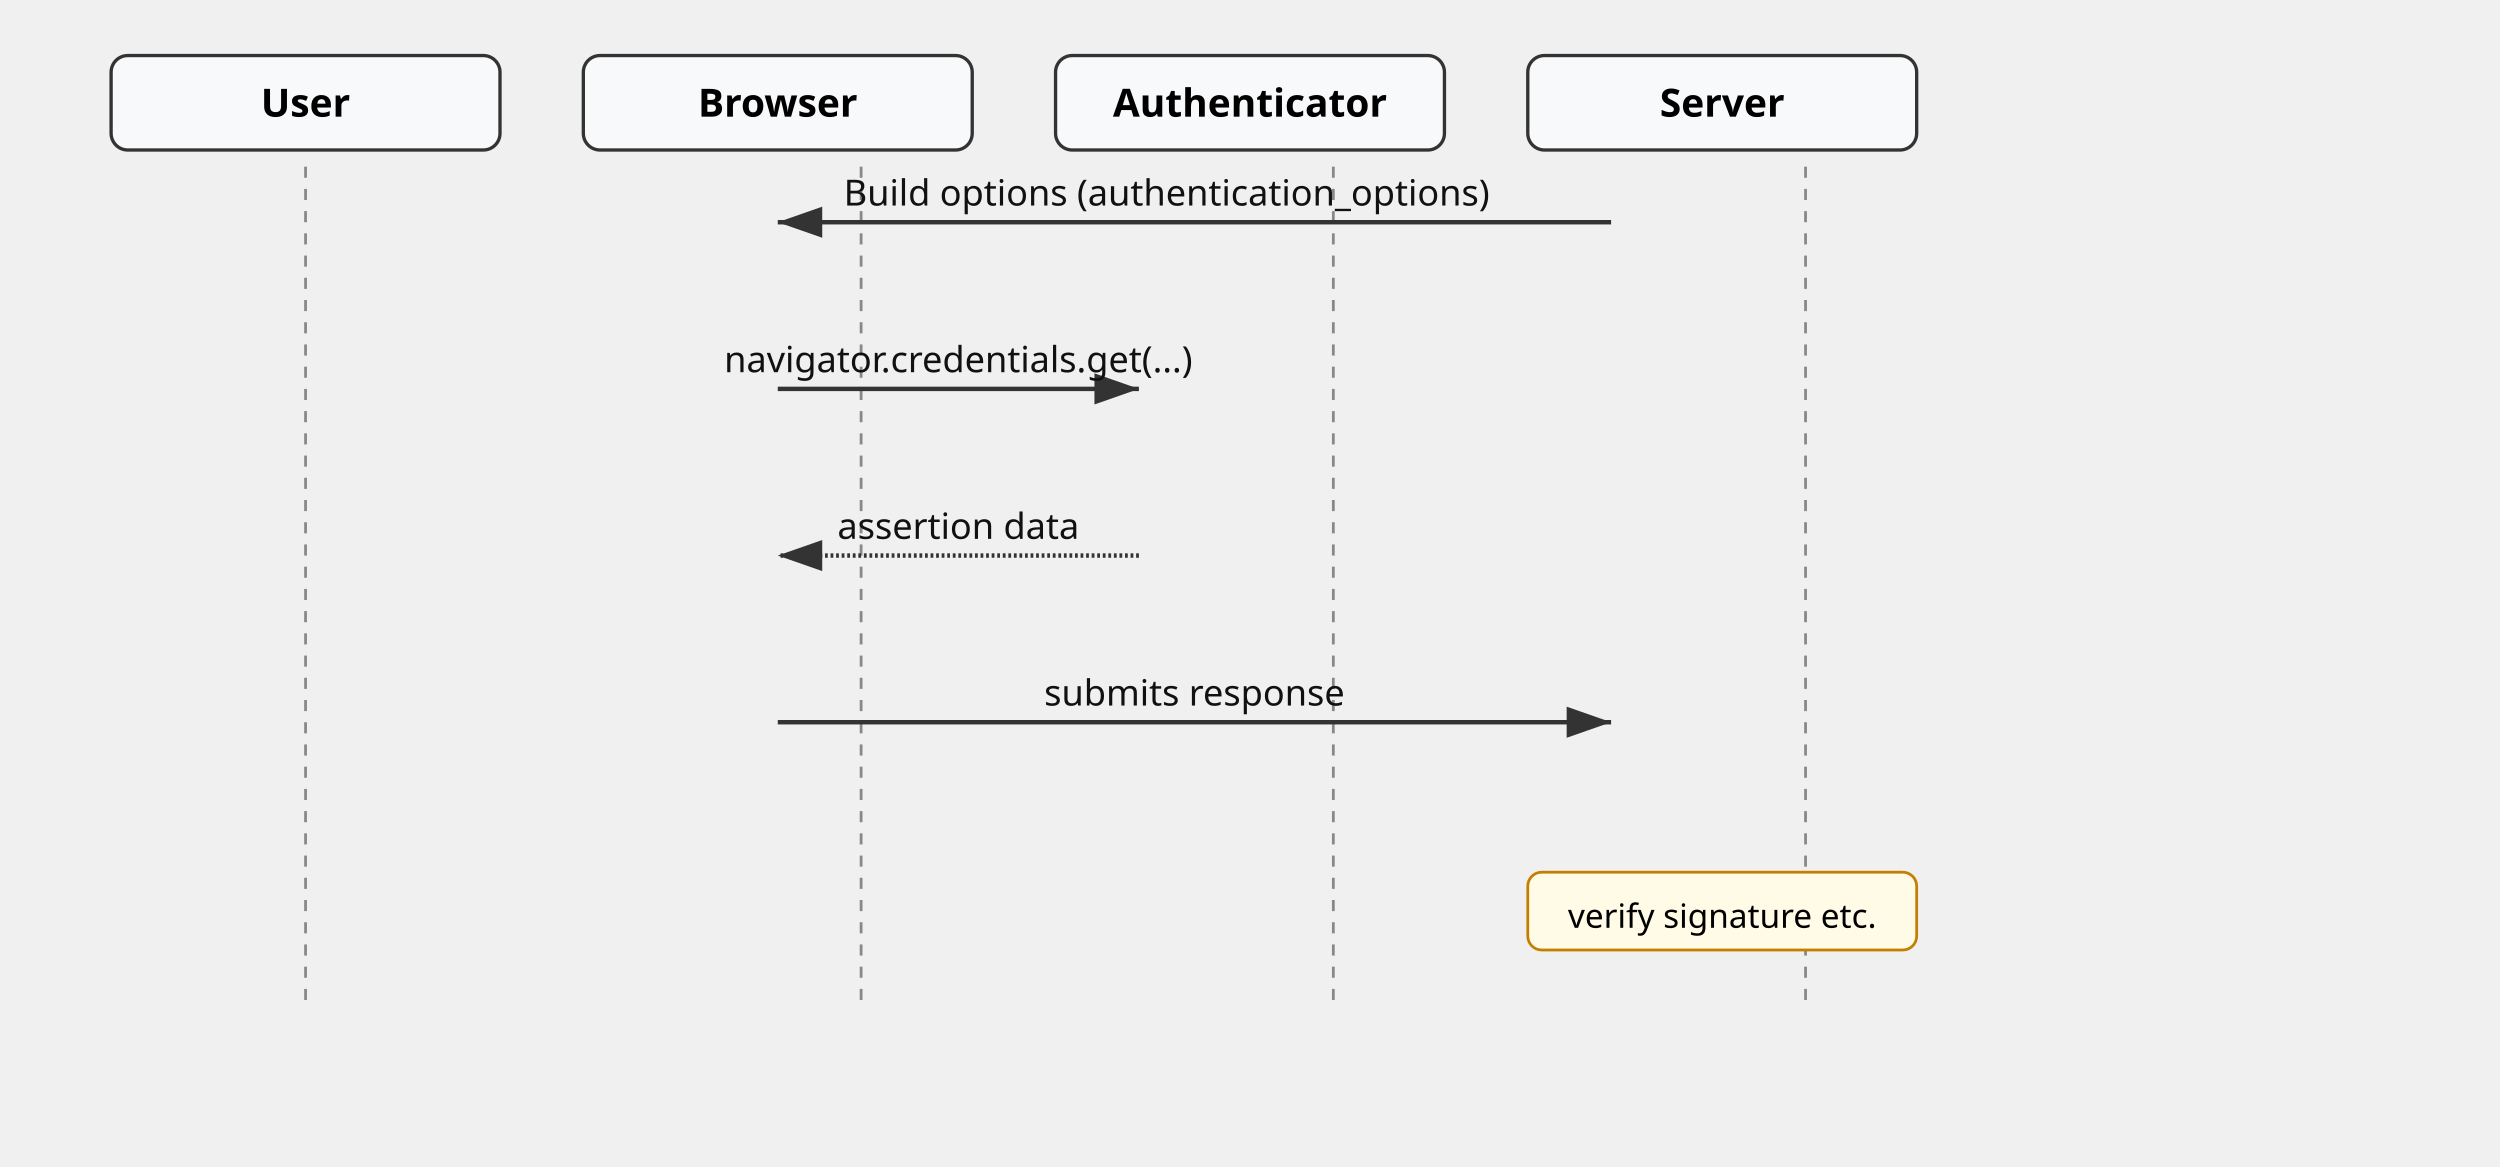
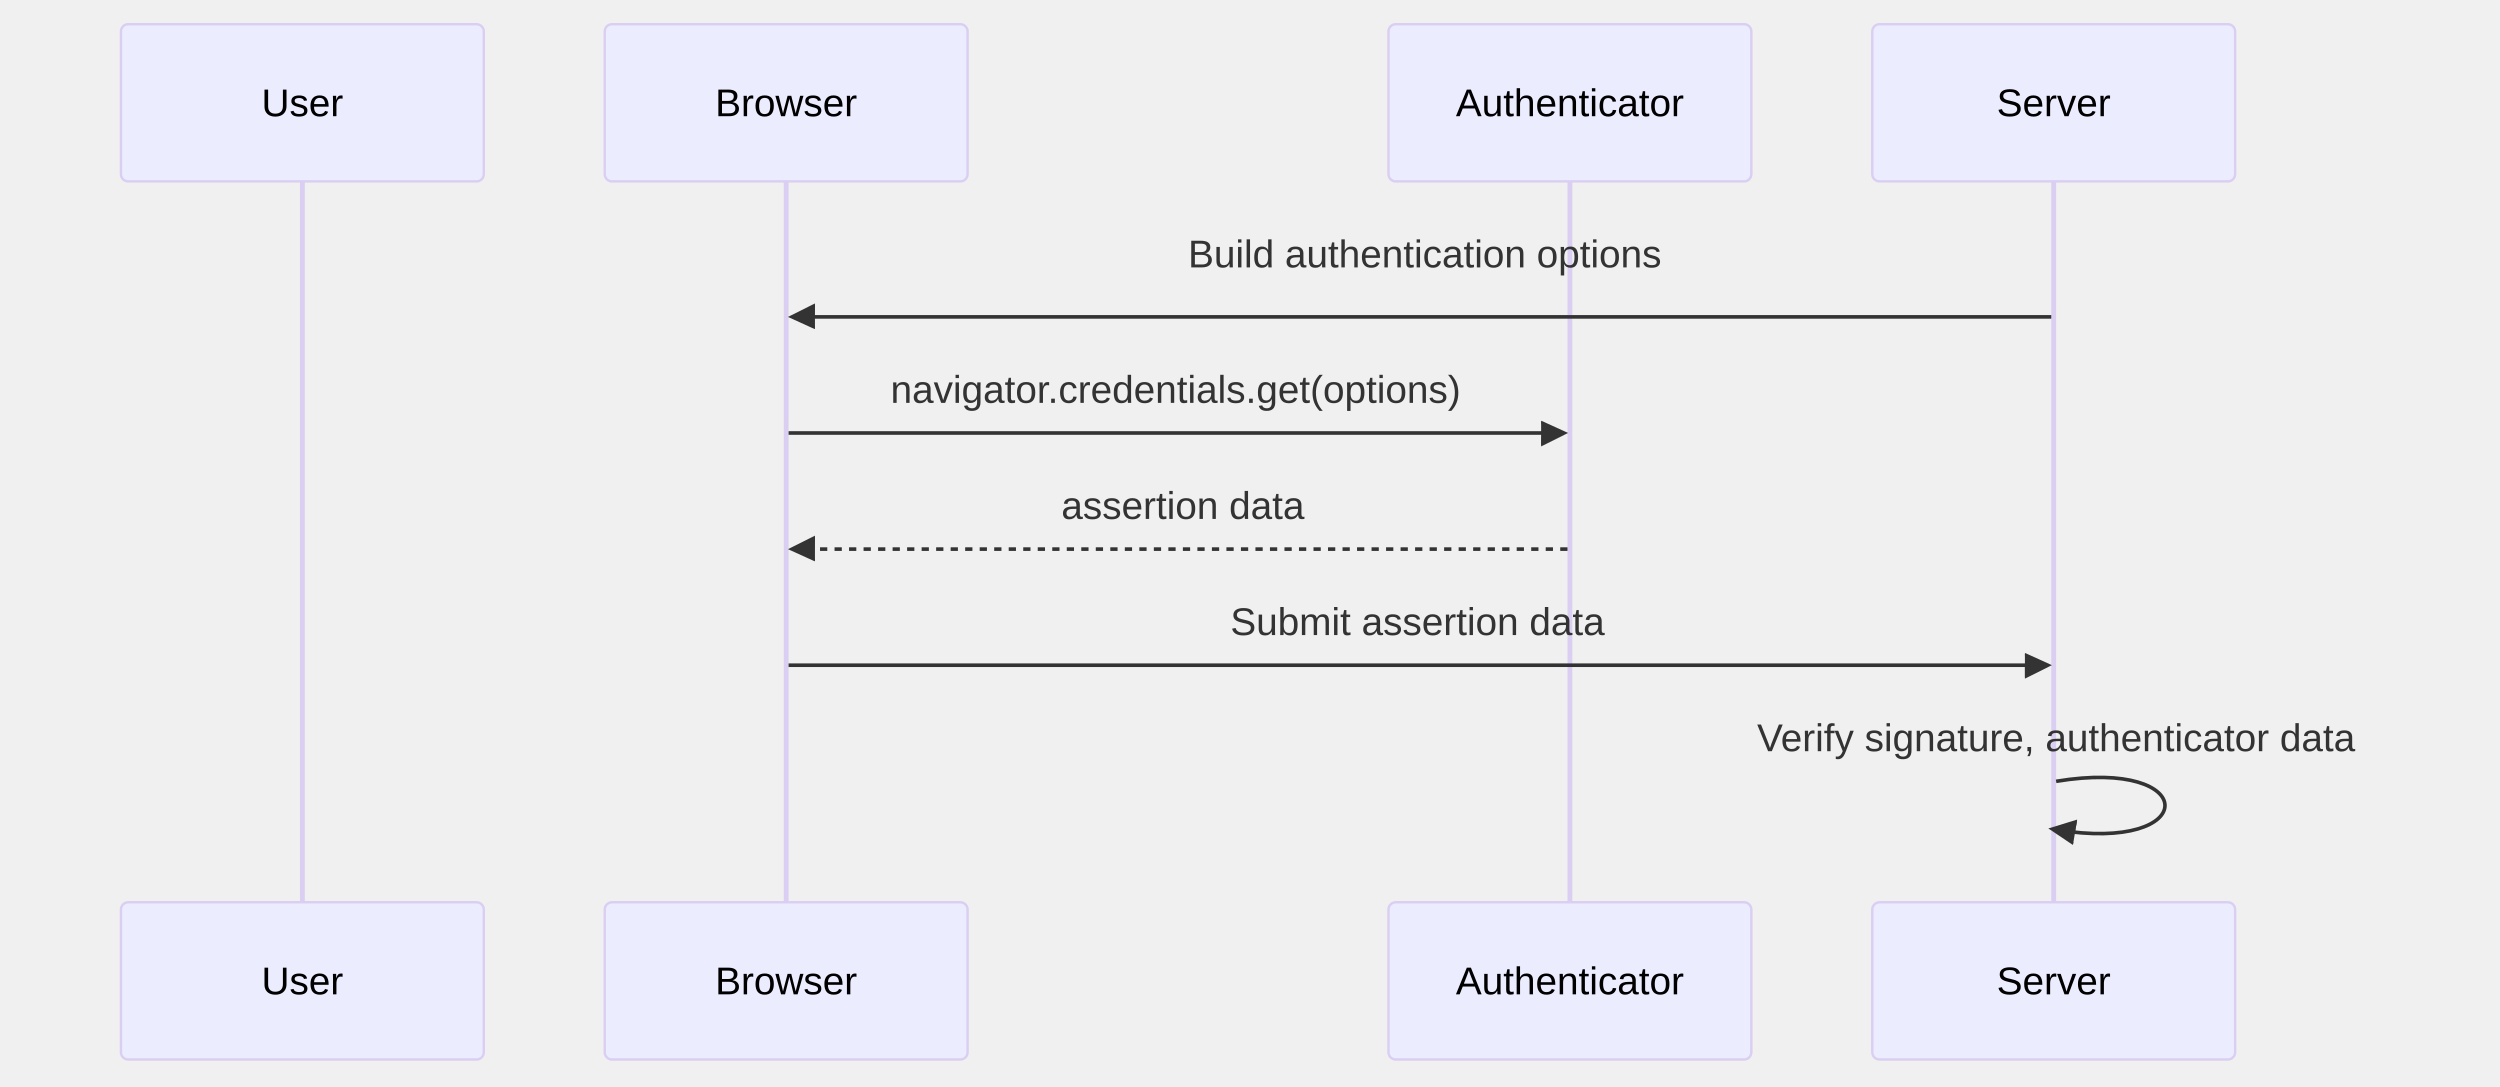
- <svg xmlns="http://www.w3.org/2000/svg" width="900" height="420" viewBox="0 0 900 420">
-   <style>
-     .participant { font: bold 14px sans-serif; text-anchor: middle; }
-     .box { fill: #f8f9fa; stroke: #333; stroke-width:1.2; rx:6; ry:6; }
-     .lifeline { stroke: #888; stroke-dasharray:4 4; }
-     .arrow { stroke: #333; stroke-width:1.6; fill:none; marker-end: url(#arrowhead); }
-     .note { font: 13px sans-serif; fill:#111; }
-     .small { font: 12px sans-serif; }
-   </style>
+ <svg xmlns="http://www.w3.org/2000/svg" id="mermaid-ad1ddc0d-b0b5-4ea8-9885-a3937029e106" width="100%" style="max-width: 1033.5px;" viewBox="-50 -10 1033.5 449" role="graphics-document document" aria-roledescription="sequence">
+   <g>
+     <rect x="724" y="363" fill="#eaeaea" stroke="#666" width="150" height="65" name="Server" rx="3" ry="3" class="actor actor-bottom" />
+     <text x="799" y="395.5" style="text-anchor: middle; font-size: 16px; font-weight: 400;" dominant-baseline="central" alignment-baseline="central" class="actor actor-box">
+       <tspan x="799" dy="0">Server</tspan>
+     </text>
+   </g>
+   <g>
+     <rect x="524" y="363" fill="#eaeaea" stroke="#666" width="150" height="65" name="Authenticator" rx="3" ry="3" class="actor actor-bottom" />
+     <text x="599" y="395.5" style="text-anchor: middle; font-size: 16px; font-weight: 400;" dominant-baseline="central" alignment-baseline="central" class="actor actor-box">
+       <tspan x="599" dy="0">Authenticator</tspan>
+     </text>
+   </g>
+   <g>
+     <rect x="200" y="363" fill="#eaeaea" stroke="#666" width="150" height="65" name="Browser" rx="3" ry="3" class="actor actor-bottom" />
+     <text x="275" y="395.5" style="text-anchor: middle; font-size: 16px; font-weight: 400;" dominant-baseline="central" alignment-baseline="central" class="actor actor-box">
+       <tspan x="275" dy="0">Browser</tspan>
+     </text>
+   </g>
+   <g>
+     <rect x="0" y="363" fill="#eaeaea" stroke="#666" width="150" height="65" name="User" rx="3" ry="3" class="actor actor-bottom" />
+     <text x="75" y="395.5" style="text-anchor: middle; font-size: 16px; font-weight: 400;" dominant-baseline="central" alignment-baseline="central" class="actor actor-box">
+       <tspan x="75" dy="0">User</tspan>
+     </text>
+   </g>
+   <g>
+     <line id="actor31" x1="799" y1="65" x2="799" y2="363" class="actor-line 200" stroke-width="0.5px" stroke="#999" name="Server" />
+     <g id="root-31">
+       <rect x="724" y="0" fill="#eaeaea" stroke="#666" width="150" height="65" name="Server" rx="3" ry="3" class="actor actor-top" />
+       <text x="799" y="32.5" style="text-anchor: middle; font-size: 16px; font-weight: 400;" dominant-baseline="central" alignment-baseline="central" class="actor actor-box">
+         <tspan x="799" dy="0">Server</tspan>
+       </text>
+     </g>
+   </g>
+   <g>
+     <line id="actor30" x1="599" y1="65" x2="599" y2="363" class="actor-line 200" stroke-width="0.5px" stroke="#999" name="Authenticator" />
+     <g id="root-30">
+       <rect x="524" y="0" fill="#eaeaea" stroke="#666" width="150" height="65" name="Authenticator" rx="3" ry="3" class="actor actor-top" />
+       <text x="599" y="32.5" style="text-anchor: middle; font-size: 16px; font-weight: 400;" dominant-baseline="central" alignment-baseline="central" class="actor actor-box">
+         <tspan x="599" dy="0">Authenticator</tspan>
+       </text>
+     </g>
+   </g>
+   <g>
+     <line id="actor29" x1="275" y1="65" x2="275" y2="363" class="actor-line 200" stroke-width="0.5px" stroke="#999" name="Browser" />
+     <g id="root-29">
+       <rect x="200" y="0" fill="#eaeaea" stroke="#666" width="150" height="65" name="Browser" rx="3" ry="3" class="actor actor-top" />
+       <text x="275" y="32.5" style="text-anchor: middle; font-size: 16px; font-weight: 400;" dominant-baseline="central" alignment-baseline="central" class="actor actor-box">
+         <tspan x="275" dy="0">Browser</tspan>
+       </text>
+     </g>
+   </g>
+   <g>
+     <line id="actor28" x1="75" y1="65" x2="75" y2="363" class="actor-line 200" stroke-width="0.5px" stroke="#999" name="User" />
+     <g id="root-28">
+       <rect x="0" y="0" fill="#eaeaea" stroke="#666" width="150" height="65" name="User" rx="3" ry="3" class="actor actor-top" />
+       <text x="75" y="32.5" style="text-anchor: middle; font-size: 16px; font-weight: 400;" dominant-baseline="central" alignment-baseline="central" class="actor actor-box">
+         <tspan x="75" dy="0">User</tspan>
+       </text>
+     </g>
+   </g>
+   <style>#mermaid-ad1ddc0d-b0b5-4ea8-9885-a3937029e106{font-family:"trebuchet ms",verdana,arial,sans-serif;font-size:16px;fill:#333;}@keyframes edge-animation-frame{from{stroke-dashoffset:0;}}@keyframes dash{to{stroke-dashoffset:0;}}#mermaid-ad1ddc0d-b0b5-4ea8-9885-a3937029e106 .edge-animation-slow{stroke-dasharray:9,5!important;stroke-dashoffset:900;animation:dash 50s linear infinite;stroke-linecap:round;}#mermaid-ad1ddc0d-b0b5-4ea8-9885-a3937029e106 .edge-animation-fast{stroke-dasharray:9,5!important;stroke-dashoffset:900;animation:dash 20s linear infinite;stroke-linecap:round;}#mermaid-ad1ddc0d-b0b5-4ea8-9885-a3937029e106 .error-icon{fill:#552222;}#mermaid-ad1ddc0d-b0b5-4ea8-9885-a3937029e106 .error-text{fill:#552222;stroke:#552222;}#mermaid-ad1ddc0d-b0b5-4ea8-9885-a3937029e106 .edge-thickness-normal{stroke-width:1px;}#mermaid-ad1ddc0d-b0b5-4ea8-9885-a3937029e106 .edge-thickness-thick{stroke-width:3.5px;}#mermaid-ad1ddc0d-b0b5-4ea8-9885-a3937029e106 .edge-pattern-solid{stroke-dasharray:0;}#mermaid-ad1ddc0d-b0b5-4ea8-9885-a3937029e106 .edge-thickness-invisible{stroke-width:0;fill:none;}#mermaid-ad1ddc0d-b0b5-4ea8-9885-a3937029e106 .edge-pattern-dashed{stroke-dasharray:3;}#mermaid-ad1ddc0d-b0b5-4ea8-9885-a3937029e106 .edge-pattern-dotted{stroke-dasharray:2;}#mermaid-ad1ddc0d-b0b5-4ea8-9885-a3937029e106 .marker{fill:#333333;stroke:#333333;}#mermaid-ad1ddc0d-b0b5-4ea8-9885-a3937029e106 .marker.cross{stroke:#333333;}#mermaid-ad1ddc0d-b0b5-4ea8-9885-a3937029e106 svg{font-family:"trebuchet ms",verdana,arial,sans-serif;font-size:16px;}#mermaid-ad1ddc0d-b0b5-4ea8-9885-a3937029e106 p{margin:0;}#mermaid-ad1ddc0d-b0b5-4ea8-9885-a3937029e106 .actor{stroke:hsl(259.626, 59.777%, 87.902%);fill:#ECECFF;}#mermaid-ad1ddc0d-b0b5-4ea8-9885-a3937029e106 text.actor&gt;tspan{fill:black;stroke:none;}#mermaid-ad1ddc0d-b0b5-4ea8-9885-a3937029e106 .actor-line{stroke:hsl(259.626, 59.777%, 87.902%);}#mermaid-ad1ddc0d-b0b5-4ea8-9885-a3937029e106 .messageLine0{stroke-width:1.5;stroke-dasharray:none;stroke:#333;}#mermaid-ad1ddc0d-b0b5-4ea8-9885-a3937029e106 .messageLine1{stroke-width:1.5;stroke-dasharray:2,2;stroke:#333;}#mermaid-ad1ddc0d-b0b5-4ea8-9885-a3937029e106 #arrowhead path{fill:#333;stroke:#333;}#mermaid-ad1ddc0d-b0b5-4ea8-9885-a3937029e106 .sequenceNumber{fill:white;}#mermaid-ad1ddc0d-b0b5-4ea8-9885-a3937029e106 #sequencenumber{fill:#333;}#mermaid-ad1ddc0d-b0b5-4ea8-9885-a3937029e106 #crosshead path{fill:#333;stroke:#333;}#mermaid-ad1ddc0d-b0b5-4ea8-9885-a3937029e106 .messageText{fill:#333;stroke:none;}#mermaid-ad1ddc0d-b0b5-4ea8-9885-a3937029e106 .labelBox{stroke:hsl(259.626, 59.777%, 87.902%);fill:#ECECFF;}#mermaid-ad1ddc0d-b0b5-4ea8-9885-a3937029e106 .labelText,#mermaid-ad1ddc0d-b0b5-4ea8-9885-a3937029e106 .labelText&gt;tspan{fill:black;stroke:none;}#mermaid-ad1ddc0d-b0b5-4ea8-9885-a3937029e106 .loopText,#mermaid-ad1ddc0d-b0b5-4ea8-9885-a3937029e106 .loopText&gt;tspan{fill:black;stroke:none;}#mermaid-ad1ddc0d-b0b5-4ea8-9885-a3937029e106 .loopLine{stroke-width:2px;stroke-dasharray:2,2;stroke:hsl(259.626, 59.777%, 87.902%);fill:hsl(259.626, 59.777%, 87.902%);}#mermaid-ad1ddc0d-b0b5-4ea8-9885-a3937029e106 .note{stroke:#aaaa33;fill:#fff5ad;}#mermaid-ad1ddc0d-b0b5-4ea8-9885-a3937029e106 .noteText,#mermaid-ad1ddc0d-b0b5-4ea8-9885-a3937029e106 .noteText&gt;tspan{fill:black;stroke:none;}#mermaid-ad1ddc0d-b0b5-4ea8-9885-a3937029e106 .activation0{fill:#f4f4f4;stroke:#666;}#mermaid-ad1ddc0d-b0b5-4ea8-9885-a3937029e106 .activation1{fill:#f4f4f4;stroke:#666;}#mermaid-ad1ddc0d-b0b5-4ea8-9885-a3937029e106 .activation2{fill:#f4f4f4;stroke:#666;}#mermaid-ad1ddc0d-b0b5-4ea8-9885-a3937029e106 .actorPopupMenu{position:absolute;}#mermaid-ad1ddc0d-b0b5-4ea8-9885-a3937029e106 .actorPopupMenuPanel{position:absolute;fill:#ECECFF;box-shadow:0px 8px 16px 0px rgba(0,0,0,0.2);filter:drop-shadow(3px 5px 2px rgb(0 0 0 / 0.4));}#mermaid-ad1ddc0d-b0b5-4ea8-9885-a3937029e106 .actor-man line{stroke:hsl(259.626, 59.777%, 87.902%);fill:#ECECFF;}#mermaid-ad1ddc0d-b0b5-4ea8-9885-a3937029e106 .actor-man circle,#mermaid-ad1ddc0d-b0b5-4ea8-9885-a3937029e106 line{stroke:hsl(259.626, 59.777%, 87.902%);fill:#ECECFF;stroke-width:2px;}#mermaid-ad1ddc0d-b0b5-4ea8-9885-a3937029e106 :root{--mermaid-font-family:"trebuchet ms",verdana,arial,sans-serif;}</style>
+   <g />
  <defs>
-     <marker id="arrowhead" markerWidth="10" markerHeight="7" refX="10" refY="3.5" orient="auto">
-       <polygon points="0 0, 10 3.5, 0 7" fill="#333" />
+     <symbol id="computer" width="24" height="24">
+       <path transform="scale(.5)" d="M2 2v13h20v-13h-20zm18 11h-16v-9h16v9zm-10.228 6l.466-1h3.524l.467 1h-4.457zm14.228 3h-24l2-6h2.104l-1.33 4h18.45l-1.297-4h2.073l2 6zm-5-10h-14v-7h14v7z" />
+     </symbol>
+   </defs>
+   <defs>
+     <symbol id="database" fill-rule="evenodd" clip-rule="evenodd">
+       <path transform="scale(.5)" d="M12.258.001l.256.004.255.005.253.008.251.01.249.012.247.015.246.016.242.019.241.02.239.023.236.024.233.027.231.028.229.031.225.032.223.034.22.036.217.038.214.04.211.041.208.043.205.045.201.046.198.048.194.05.191.051.187.053.183.054.18.056.175.057.172.059.168.06.163.061.16.063.155.064.15.066.074.033.073.033.071.034.07.034.069.035.068.035.067.035.066.035.064.036.064.036.062.036.06.036.06.037.058.037.058.037.055.038.055.038.053.038.052.038.051.039.05.039.048.039.047.039.045.04.044.04.043.04.041.04.04.041.039.041.037.041.036.041.034.041.033.042.032.042.03.042.029.042.027.042.026.043.024.043.023.043.021.043.02.043.018.044.017.043.015.044.013.044.012.044.011.045.009.044.007.045.006.045.004.045.002.045.001.045v17l-.001.045-.002.045-.004.045-.006.045-.007.045-.009.044-.011.045-.012.044-.013.044-.015.044-.017.043-.018.044-.02.043-.021.043-.023.043-.024.043-.026.043-.027.042-.029.042-.03.042-.032.042-.033.042-.034.041-.036.041-.037.041-.039.041-.04.041-.041.04-.043.04-.044.04-.045.04-.047.039-.048.039-.05.039-.051.039-.052.038-.053.038-.055.038-.055.038-.058.037-.058.037-.06.037-.06.036-.062.036-.064.036-.064.036-.066.035-.067.035-.068.035-.069.035-.07.034-.071.034-.073.033-.074.033-.15.066-.155.064-.16.063-.163.061-.168.06-.172.059-.175.057-.18.056-.183.054-.187.053-.191.051-.194.05-.198.048-.201.046-.205.045-.208.043-.211.041-.214.04-.217.038-.22.036-.223.034-.225.032-.229.031-.231.028-.233.027-.236.024-.239.023-.241.02-.242.019-.246.016-.247.015-.249.012-.251.01-.253.008-.255.005-.256.004-.258.001-.258-.001-.256-.004-.255-.005-.253-.008-.251-.01-.249-.012-.247-.015-.245-.016-.243-.019-.241-.02-.238-.023-.236-.024-.234-.027-.231-.028-.228-.031-.226-.032-.223-.034-.22-.036-.217-.038-.214-.04-.211-.041-.208-.043-.204-.045-.201-.046-.198-.048-.195-.05-.19-.051-.187-.053-.184-.054-.179-.056-.176-.057-.172-.059-.167-.06-.164-.061-.159-.063-.155-.064-.151-.066-.074-.033-.072-.033-.072-.034-.07-.034-.069-.035-.068-.035-.067-.035-.066-.035-.064-.036-.063-.036-.062-.036-.061-.036-.06-.037-.058-.037-.057-.037-.056-.038-.055-.038-.053-.038-.052-.038-.051-.039-.049-.039-.049-.039-.046-.039-.046-.04-.044-.04-.043-.04-.041-.04-.04-.041-.039-.041-.037-.041-.036-.041-.034-.041-.033-.042-.032-.042-.03-.042-.029-.042-.027-.042-.026-.043-.024-.043-.023-.043-.021-.043-.02-.043-.018-.044-.017-.043-.015-.044-.013-.044-.012-.044-.011-.045-.009-.044-.007-.045-.006-.045-.004-.045-.002-.045-.001-.045v-17l.001-.045.002-.045.004-.045.006-.045.007-.045.009-.044.011-.045.012-.044.013-.044.015-.044.017-.043.018-.044.02-.043.021-.043.023-.043.024-.043.026-.043.027-.042.029-.042.03-.042.032-.042.033-.042.034-.041.036-.041.037-.041.039-.041.04-.041.041-.04.043-.04.044-.04.046-.04.046-.039.049-.039.049-.039.051-.039.052-.038.053-.038.055-.038.056-.038.057-.037.058-.037.06-.037.061-.036.062-.036.063-.036.064-.036.066-.035.067-.035.068-.035.069-.035.07-.034.072-.034.072-.033.074-.033.151-.066.155-.064.159-.063.164-.061.167-.06.172-.059.176-.057.179-.056.184-.054.187-.053.19-.051.195-.05.198-.048.201-.046.204-.045.208-.043.211-.041.214-.04.217-.038.22-.036.223-.034.226-.032.228-.031.231-.028.234-.027.236-.024.238-.023.241-.02.243-.019.245-.016.247-.015.249-.012.251-.01.253-.008.255-.005.256-.004.258-.001.258.001zm-9.258 20.499v.01l.001.021.003.021.004.022.005.021.006.022.007.022.009.023.01.022.011.023.012.023.013.023.015.023.016.024.017.023.018.024.019.024.021.024.022.025.023.024.024.025.052.049.056.05.061.051.066.051.07.051.075.051.079.052.084.052.088.052.092.052.097.052.102.051.105.052.11.052.114.051.119.051.123.051.127.05.131.05.135.05.139.048.144.049.147.047.152.047.155.047.16.045.163.045.167.043.171.043.176.041.178.041.183.039.187.039.19.037.194.035.197.035.202.033.204.031.209.03.212.029.216.027.219.025.222.024.226.021.23.02.233.018.236.016.24.015.243.012.246.01.249.008.253.005.256.004.259.001.26-.001.257-.004.254-.005.25-.008.247-.011.244-.012.241-.014.237-.016.233-.018.231-.021.226-.021.224-.024.22-.026.216-.027.212-.028.21-.031.205-.031.202-.034.198-.034.194-.036.191-.037.187-.039.183-.04.179-.04.175-.042.172-.043.168-.044.163-.045.16-.046.155-.046.152-.047.148-.048.143-.049.139-.049.136-.05.131-.05.126-.05.123-.051.118-.052.114-.051.11-.052.106-.052.101-.052.096-.052.092-.052.088-.053.083-.051.079-.052.074-.052.07-.051.065-.051.06-.051.056-.05.051-.05.023-.024.023-.025.021-.024.02-.024.019-.024.018-.024.017-.024.015-.023.014-.024.013-.023.012-.023.01-.023.01-.022.008-.022.006-.022.006-.022.004-.022.004-.021.001-.021.001-.021v-4.127l-.077.055-.08.053-.083.054-.085.053-.087.052-.09.052-.093.051-.095.05-.097.05-.1.049-.102.049-.105.048-.106.047-.109.047-.111.046-.114.045-.115.045-.118.044-.12.043-.122.042-.124.042-.126.041-.128.04-.13.04-.132.038-.134.038-.135.037-.138.037-.139.035-.142.035-.143.034-.144.033-.147.032-.148.031-.15.03-.151.03-.153.029-.154.027-.156.027-.158.026-.159.025-.161.024-.162.023-.163.022-.165.021-.166.02-.167.019-.169.018-.169.017-.171.016-.173.015-.173.014-.175.013-.175.012-.177.011-.178.01-.179.008-.179.008-.181.006-.182.005-.182.004-.184.003-.184.002h-.37l-.184-.002-.184-.003-.182-.004-.182-.005-.181-.006-.179-.008-.179-.008-.178-.01-.176-.011-.176-.012-.175-.013-.173-.014-.172-.015-.171-.016-.17-.017-.169-.018-.167-.019-.166-.02-.165-.021-.163-.022-.162-.023-.161-.024-.159-.025-.157-.026-.156-.027-.155-.027-.153-.029-.151-.03-.15-.03-.148-.031-.146-.032-.145-.033-.143-.034-.141-.035-.14-.035-.137-.037-.136-.037-.134-.038-.132-.038-.13-.04-.128-.04-.126-.041-.124-.042-.122-.042-.12-.044-.117-.043-.116-.045-.113-.045-.112-.046-.109-.047-.106-.047-.105-.048-.102-.049-.1-.049-.097-.05-.095-.05-.093-.052-.09-.051-.087-.052-.085-.053-.083-.054-.08-.054-.077-.054v4.127zm0-5.654v.011l.001.021.003.021.004.021.005.022.006.022.007.022.009.022.01.022.011.023.012.023.013.023.015.024.016.023.017.024.018.024.019.024.021.024.022.024.023.025.024.024.052.05.056.05.061.05.066.051.07.051.075.052.079.051.084.052.088.052.092.052.097.052.102.052.105.052.11.051.114.051.119.052.123.05.127.051.131.05.135.049.139.049.144.048.147.048.152.047.155.046.16.045.163.045.167.044.171.042.176.042.178.04.183.04.187.038.19.037.194.036.197.034.202.033.204.032.209.03.212.028.216.027.219.025.222.024.226.022.23.02.233.018.236.016.24.014.243.012.246.01.249.008.253.006.256.003.259.001.26-.001.257-.003.254-.006.25-.008.247-.01.244-.012.241-.015.237-.016.233-.018.231-.02.226-.022.224-.024.22-.025.216-.027.212-.029.21-.03.205-.032.202-.033.198-.035.194-.036.191-.037.187-.039.183-.039.179-.041.175-.042.172-.043.168-.044.163-.045.16-.045.155-.047.152-.047.148-.048.143-.048.139-.05.136-.049.131-.05.126-.051.123-.051.118-.051.114-.052.11-.052.106-.052.101-.052.096-.052.092-.052.088-.052.083-.052.079-.052.074-.051.07-.052.065-.051.06-.05.056-.051.051-.049.023-.025.023-.024.021-.025.02-.024.019-.024.018-.024.017-.024.015-.023.014-.023.013-.024.012-.022.01-.023.01-.023.008-.022.006-.022.006-.022.004-.021.004-.022.001-.021.001-.021v-4.139l-.077.054-.08.054-.083.054-.085.052-.087.053-.09.051-.093.051-.095.051-.097.05-.1.049-.102.049-.105.048-.106.047-.109.047-.111.046-.114.045-.115.044-.118.044-.12.044-.122.042-.124.042-.126.041-.128.04-.13.039-.132.039-.134.038-.135.037-.138.036-.139.036-.142.035-.143.033-.144.033-.147.033-.148.031-.15.03-.151.03-.153.028-.154.028-.156.027-.158.026-.159.025-.161.024-.162.023-.163.022-.165.021-.166.02-.167.019-.169.018-.169.017-.171.016-.173.015-.173.014-.175.013-.175.012-.177.011-.178.009-.179.009-.179.007-.181.007-.182.005-.182.004-.184.003-.184.002h-.37l-.184-.002-.184-.003-.182-.004-.182-.005-.181-.007-.179-.007-.179-.009-.178-.009-.176-.011-.176-.012-.175-.013-.173-.014-.172-.015-.171-.016-.17-.017-.169-.018-.167-.019-.166-.02-.165-.021-.163-.022-.162-.023-.161-.024-.159-.025-.157-.026-.156-.027-.155-.028-.153-.028-.151-.03-.15-.03-.148-.031-.146-.033-.145-.033-.143-.033-.141-.035-.14-.036-.137-.036-.136-.037-.134-.038-.132-.039-.13-.039-.128-.04-.126-.041-.124-.042-.122-.043-.12-.043-.117-.044-.116-.044-.113-.046-.112-.046-.109-.046-.106-.047-.105-.048-.102-.049-.1-.049-.097-.05-.095-.051-.093-.051-.09-.051-.087-.053-.085-.052-.083-.054-.08-.054-.077-.054v4.139zm0-5.666v.011l.001.02.003.022.004.021.005.022.006.021.007.022.009.023.01.022.011.023.012.023.013.023.015.023.016.024.017.024.018.023.019.024.021.025.022.024.023.024.024.025.052.05.056.05.061.05.066.051.07.051.075.052.079.051.084.052.088.052.092.052.097.052.102.052.105.051.11.052.114.051.119.051.123.051.127.05.131.05.135.05.139.049.144.048.147.048.152.047.155.046.16.045.163.045.167.043.171.043.176.042.178.04.183.04.187.038.19.037.194.036.197.034.202.033.204.032.209.03.212.028.216.027.219.025.222.024.226.021.23.02.233.018.236.017.24.014.243.012.246.01.249.008.253.006.256.003.259.001.26-.001.257-.003.254-.006.25-.008.247-.01.244-.013.241-.014.237-.016.233-.018.231-.02.226-.022.224-.024.22-.025.216-.027.212-.029.21-.03.205-.032.202-.033.198-.035.194-.036.191-.037.187-.039.183-.039.179-.041.175-.042.172-.043.168-.044.163-.045.16-.045.155-.047.152-.047.148-.048.143-.049.139-.049.136-.049.131-.051.126-.05.123-.051.118-.052.114-.051.11-.052.106-.052.101-.052.096-.052.092-.052.088-.052.083-.052.079-.052.074-.052.07-.051.065-.051.06-.051.056-.05.051-.049.023-.025.023-.025.021-.024.02-.024.019-.024.018-.024.017-.024.015-.023.014-.024.013-.023.012-.023.01-.022.01-.023.008-.022.006-.022.006-.022.004-.022.004-.021.001-.021.001-.021v-4.153l-.077.054-.08.054-.083.053-.085.053-.087.053-.09.051-.093.051-.095.051-.097.05-.1.049-.102.048-.105.048-.106.048-.109.046-.111.046-.114.046-.115.044-.118.044-.12.043-.122.043-.124.042-.126.041-.128.04-.13.039-.132.039-.134.038-.135.037-.138.036-.139.036-.142.034-.143.034-.144.033-.147.032-.148.032-.15.03-.151.03-.153.028-.154.028-.156.027-.158.026-.159.024-.161.024-.162.023-.163.023-.165.021-.166.02-.167.019-.169.018-.169.017-.171.016-.173.015-.173.014-.175.013-.175.012-.177.01-.178.01-.179.009-.179.007-.181.006-.182.006-.182.004-.184.003-.184.001-.185.001-.185-.001-.184-.001-.184-.003-.182-.004-.182-.006-.181-.006-.179-.007-.179-.009-.178-.01-.176-.01-.176-.012-.175-.013-.173-.014-.172-.015-.171-.016-.17-.017-.169-.018-.167-.019-.166-.02-.165-.021-.163-.023-.162-.023-.161-.024-.159-.024-.157-.026-.156-.027-.155-.028-.153-.028-.151-.03-.15-.03-.148-.032-.146-.032-.145-.033-.143-.034-.141-.034-.14-.036-.137-.036-.136-.037-.134-.038-.132-.039-.13-.039-.128-.041-.126-.041-.124-.041-.122-.043-.12-.043-.117-.044-.116-.044-.113-.046-.112-.046-.109-.046-.106-.048-.105-.048-.102-.048-.1-.05-.097-.049-.095-.051-.093-.051-.09-.052-.087-.052-.085-.053-.083-.053-.08-.054-.077-.054v4.153zm8.74-8.179l-.257.004-.254.005-.25.008-.247.011-.244.012-.241.014-.237.016-.233.018-.231.021-.226.022-.224.023-.22.026-.216.027-.212.028-.21.031-.205.032-.202.033-.198.034-.194.036-.191.038-.187.038-.183.04-.179.041-.175.042-.172.043-.168.043-.163.045-.16.046-.155.046-.152.048-.148.048-.143.048-.139.049-.136.05-.131.05-.126.051-.123.051-.118.051-.114.052-.11.052-.106.052-.101.052-.096.052-.092.052-.088.052-.083.052-.079.052-.074.051-.07.052-.065.051-.06.05-.056.05-.051.05-.023.025-.023.024-.021.024-.02.025-.019.024-.018.024-.017.023-.015.024-.014.023-.013.023-.012.023-.01.023-.01.022-.008.022-.006.023-.006.021-.004.022-.004.021-.001.021-.001.021.001.021.001.021.004.021.004.022.006.021.006.023.008.022.01.022.01.023.012.023.013.023.014.023.015.024.017.023.018.024.019.024.02.025.021.024.023.024.023.025.051.05.056.05.06.05.065.051.07.052.074.051.079.052.083.052.088.052.092.052.096.052.101.052.106.052.11.052.114.052.118.051.123.051.126.051.131.05.136.05.139.049.143.048.148.048.152.048.155.046.16.046.163.045.168.043.172.043.175.042.179.041.183.04.187.038.191.038.194.036.198.034.202.033.205.032.21.031.212.028.216.027.22.026.224.023.226.022.231.021.233.018.237.016.241.014.244.012.247.011.25.008.254.005.257.004.26.001.26-.001.257-.004.254-.005.25-.008.247-.011.244-.012.241-.014.237-.016.233-.018.231-.021.226-.022.224-.023.22-.026.216-.027.212-.028.21-.031.205-.032.202-.033.198-.034.194-.036.191-.038.187-.038.183-.04.179-.041.175-.042.172-.043.168-.043.163-.045.16-.046.155-.046.152-.048.148-.048.143-.048.139-.049.136-.05.131-.05.126-.051.123-.051.118-.051.114-.052.11-.052.106-.052.101-.052.096-.052.092-.052.088-.052.083-.052.079-.052.074-.051.07-.052.065-.051.06-.05.056-.05.051-.05.023-.025.023-.024.021-.024.02-.025.019-.024.018-.024.017-.023.015-.024.014-.023.013-.023.012-.023.01-.023.01-.022.008-.022.006-.023.006-.021.004-.022.004-.021.001-.021.001-.021-.001-.021-.001-.021-.004-.021-.004-.022-.006-.021-.006-.023-.008-.022-.01-.022-.01-.023-.012-.023-.013-.023-.014-.023-.015-.024-.017-.023-.018-.024-.019-.024-.02-.025-.021-.024-.023-.024-.023-.025-.051-.05-.056-.05-.06-.05-.065-.051-.07-.052-.074-.051-.079-.052-.083-.052-.088-.052-.092-.052-.096-.052-.101-.052-.106-.052-.11-.052-.114-.052-.118-.051-.123-.051-.126-.051-.131-.05-.136-.05-.139-.049-.143-.048-.148-.048-.152-.048-.155-.046-.16-.046-.163-.045-.168-.043-.172-.043-.175-.042-.179-.041-.183-.04-.187-.038-.191-.038-.194-.036-.198-.034-.202-.033-.205-.032-.21-.031-.212-.028-.216-.027-.22-.026-.224-.023-.226-.022-.231-.021-.233-.018-.237-.016-.241-.014-.244-.012-.247-.011-.25-.008-.254-.005-.257-.004-.26-.001-.26.001z" />
+     </symbol>
+   </defs>
+   <defs>
+     <symbol id="clock" width="24" height="24">
+       <path transform="scale(.5)" d="M12 2c5.514 0 10 4.486 10 10s-4.486 10-10 10-10-4.486-10-10 4.486-10 10-10zm0-2c-6.627 0-12 5.373-12 12s5.373 12 12 12 12-5.373 12-12-5.373-12-12-12zm5.848 12.459c.202.038.202.333.001.372-1.907.361-6.045 1.111-6.547 1.111-.719 0-1.301-.582-1.301-1.301 0-.512.77-5.447 1.125-7.445.034-.192.312-.181.343.014l.985 6.238 5.394 1.011z" />
+     </symbol>
+   </defs>
+   <defs>
+     <marker id="arrowhead" refX="7.9" refY="5" markerUnits="userSpaceOnUse" markerWidth="12" markerHeight="12" orient="auto-start-reverse">
+       <path d="M -1 0 L 10 5 L 0 10 z" />
    </marker>
  </defs>
-   <g transform="translate(40,20)">
-     <g id="participants">
-       <rect class="box" x="0" y="0" width="140" height="34" />
-       <text x="70" y="22" class="participant">User</text>
-       <rect class="box" x="170" y="0" width="140" height="34" />
-       <text x="240" y="22" class="participant">Browser</text>
-       <rect class="box" x="340" y="0" width="140" height="34" />
-       <text x="410" y="22" class="participant">Authenticator</text>
-       <rect class="box" x="510" y="0" width="140" height="34" />
-       <text x="580" y="22" class="participant">Server</text>
-     </g>
-     <g id="lifelines" transform="translate(70,40)">
-       <line class="lifeline" x1="0" y1="0" x2="0" y2="300" />
-       <line class="lifeline" x1="200" y1="0" x2="200" y2="300" />
-       <line class="lifeline" x1="370" y1="0" x2="370" y2="300" />
-       <line class="lifeline" x1="540" y1="0" x2="540" y2="300" />
-     </g>
-     <g transform="translate(0,60)">
-       <path class="arrow" d="M540 0 L240 0" />
-       <text class="note" x="380" y="-6" text-anchor="middle">Build options (authentication_options)</text>
-     </g>
-     <g transform="translate(0,120)">
-       <path class="arrow" d="M240 0 L370 0" />
-       <text class="note" x="305" y="-6" text-anchor="middle">navigator.credentials.get(...)</text>
-     </g>
- 
-     &gt; Browser: assertion data (dashed return arrow) --&gt;
-     <g transform="translate(0,180)">
-       <path class="arrow" d="M370 0 L240 0" style="stroke-dasharray:1" />
-       <text class="note" x="305" y="-6" text-anchor="middle">assertion data</text>
-     </g>
-     <g transform="translate(0,240)">
-       <path class="arrow" d="M240 0 L540 0" />
-       <text class="note" x="390" y="-6" text-anchor="middle">submits response</text>
-     </g>
-     <g transform="translate(0,300)">
-       <rect x="510" y="-6" width="140" height="28" rx="5" ry="5" fill="#fffbe6" stroke="#c47f00" />
-       <text class="small" x="580" y="14" text-anchor="middle">verify signature etc.</text>
-     </g>
-   </g>
+   <defs>
+     <marker id="crosshead" markerWidth="15" markerHeight="8" orient="auto" refX="4" refY="4.5">
+       <path fill="none" stroke="#000000" style="stroke-dasharray: 0px, 0px;" stroke-width="1pt" d="M 1,2 L 6,7 M 6,2 L 1,7" />
+     </marker>
+   </defs>
+   <defs>
+     <marker id="filled-head" refX="15.5" refY="7" markerWidth="20" markerHeight="28" orient="auto">
+       <path d="M 18,7 L9,13 L14,7 L9,1 Z" />
+     </marker>
+   </defs>
+   <defs>
+     <marker id="sequencenumber" refX="15" refY="15" markerWidth="60" markerHeight="40" orient="auto">
+       <circle cx="15" cy="15" r="6" />
+     </marker>
+   </defs>
+   <text x="539" y="80" text-anchor="middle" dominant-baseline="middle" alignment-baseline="middle" style="font-size: 16px; font-weight: 400;" class="messageText" dy="1em">Build authentication options</text>
+   <line x1="798" y1="121" x2="279" y2="121" class="messageLine0" stroke-width="2" stroke="none" style="fill: none;" marker-end="url(#arrowhead)" />
+   <text x="436" y="136" text-anchor="middle" dominant-baseline="middle" alignment-baseline="middle" style="font-size: 16px; font-weight: 400;" class="messageText" dy="1em">navigator.credentials.get(options)</text>
+   <line x1="276" y1="169" x2="595" y2="169" class="messageLine0" stroke-width="2" stroke="none" style="fill: none;" marker-end="url(#arrowhead)" />
+   <text x="439" y="184" text-anchor="middle" dominant-baseline="middle" alignment-baseline="middle" style="font-size: 16px; font-weight: 400;" class="messageText" dy="1em">assertion data</text>
+   <line x1="598" y1="217" x2="279" y2="217" style="stroke-dasharray: 3px, 3px; fill: none;" class="messageLine1" stroke-width="2" stroke="none" marker-end="url(#arrowhead)" />
+   <text x="536" y="232" text-anchor="middle" dominant-baseline="middle" alignment-baseline="middle" style="font-size: 16px; font-weight: 400;" class="messageText" dy="1em">Submit assertion data</text>
+   <line x1="276" y1="265" x2="795" y2="265" class="messageLine0" stroke-width="2" stroke="none" style="fill: none;" marker-end="url(#arrowhead)" />
+   <text x="800" y="280" text-anchor="middle" dominant-baseline="middle" alignment-baseline="middle" style="font-size: 16px; font-weight: 400;" class="messageText" dy="1em">Verify signature, authenticator data</text>
+   <path d="M 800,313 C 860,303 860,343 800,333" class="messageLine0" stroke-width="2" stroke="none" style="fill: none;" marker-end="url(#arrowhead)" />
</svg>
